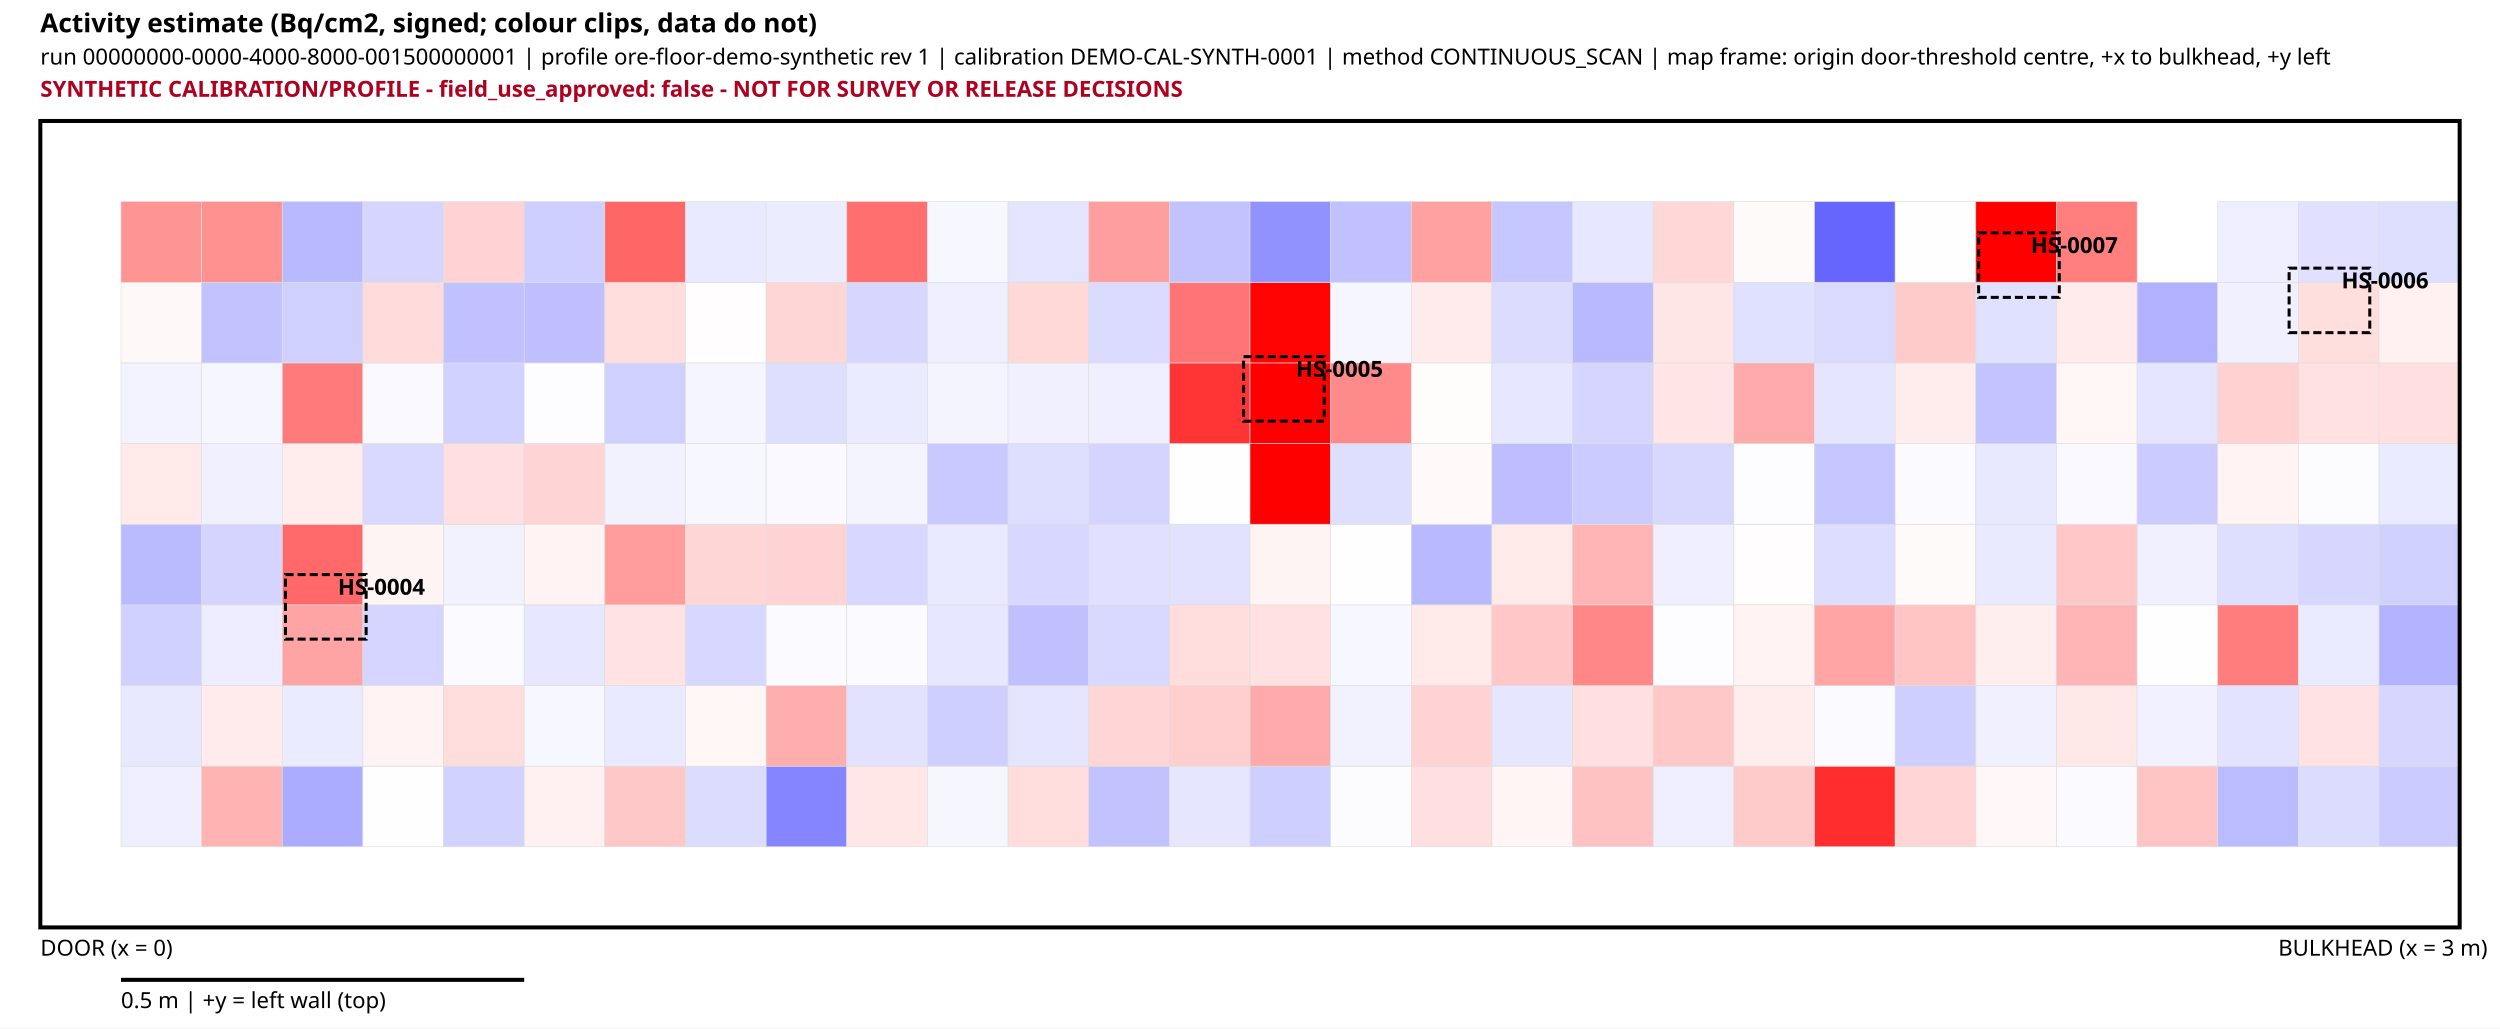
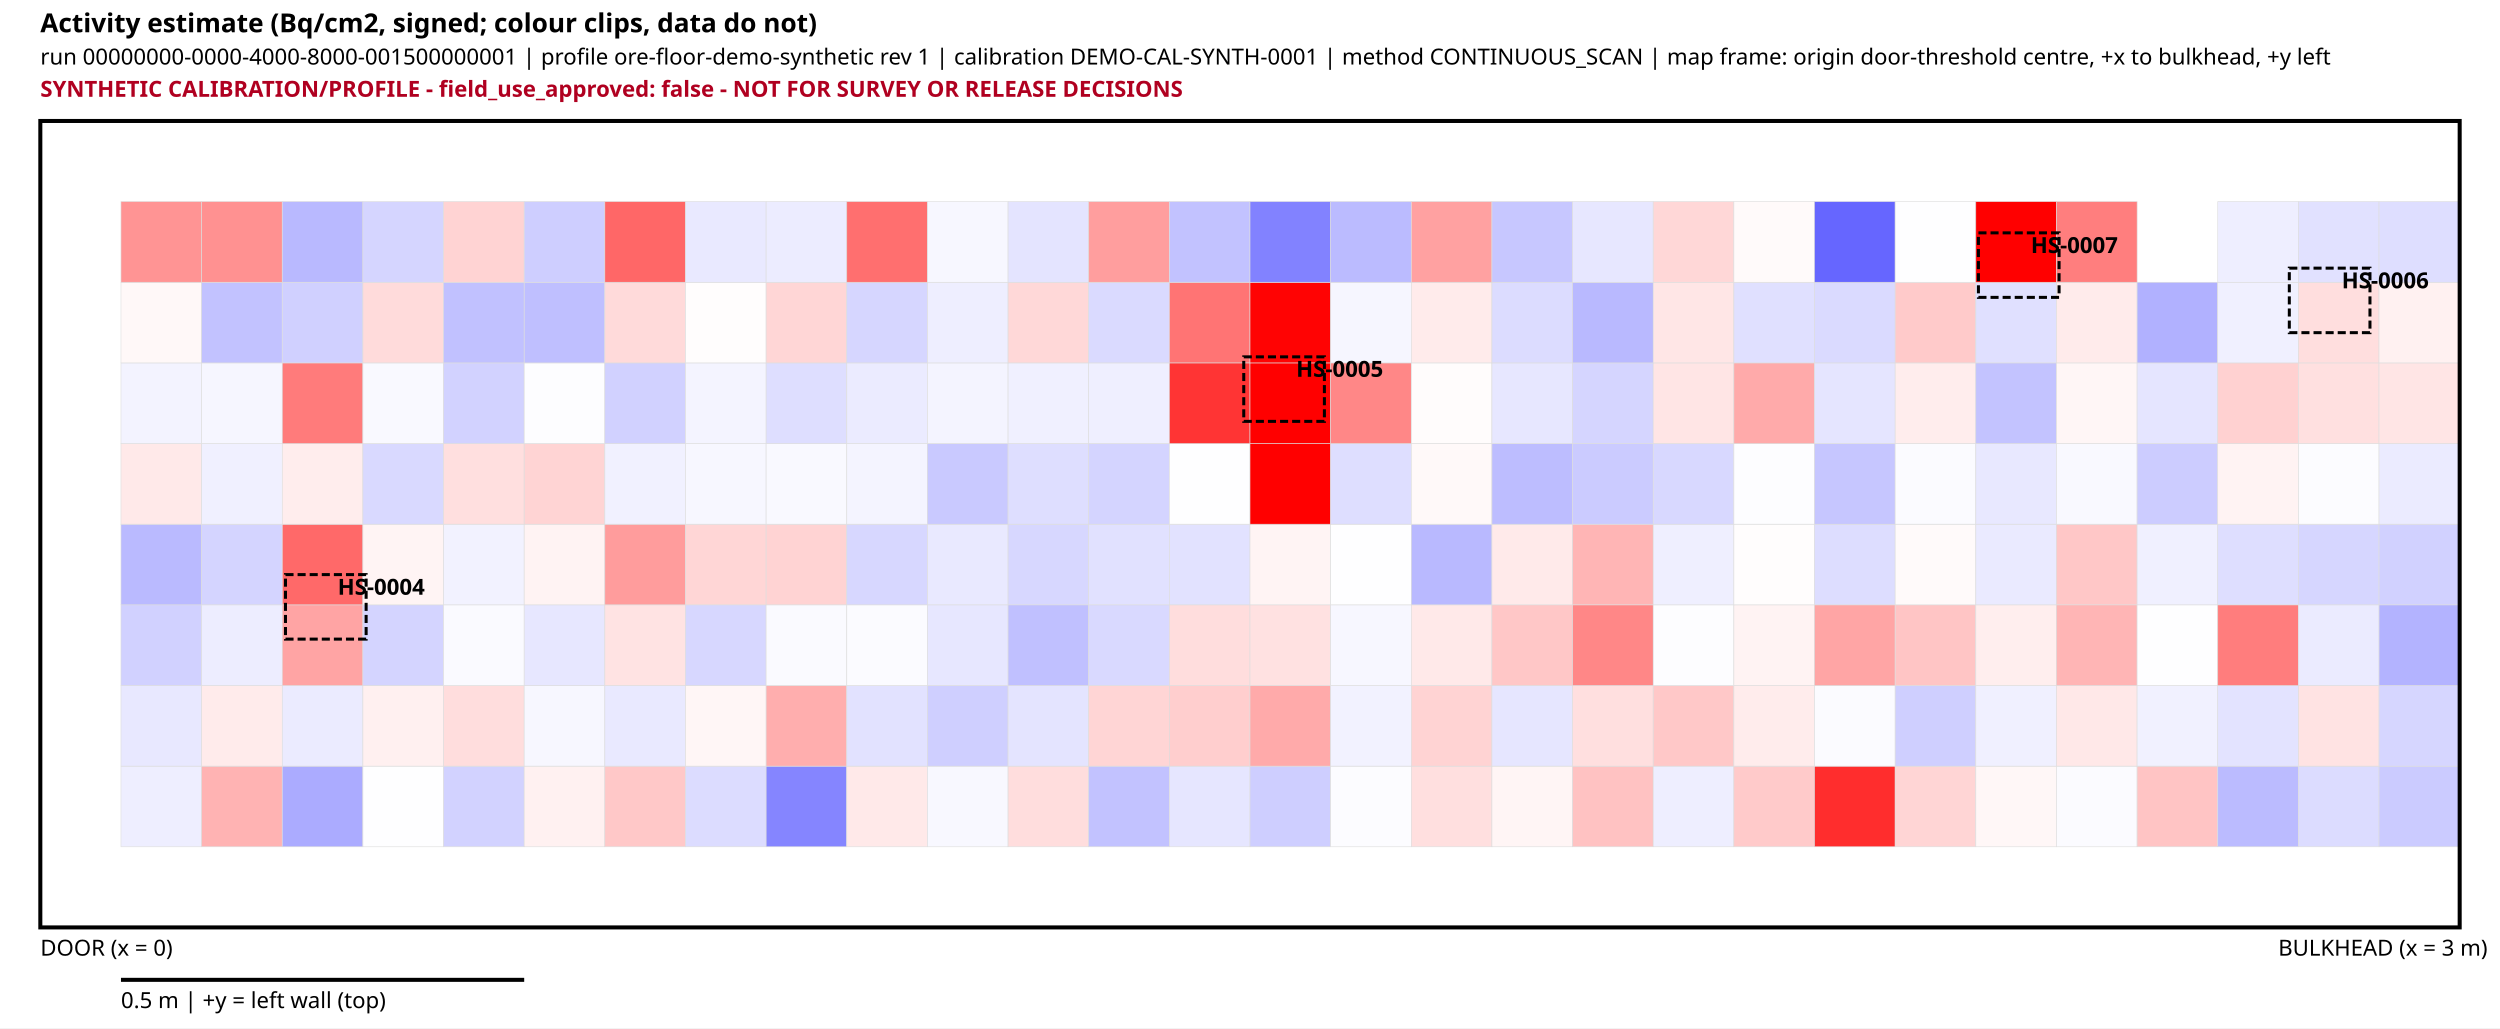
<svg xmlns="http://www.w3.org/2000/svg" width="1240" height="510" viewBox="0 0 1240 510" font-family="sans-serif" font-size="11">
  <defs>
    <pattern id="p-UNVISITED" width="8" height="8" patternUnits="userSpaceOnUse">
      <rect width="8" height="8" fill="#fff" />
      <path d="M0 8L8 0" stroke="#888" stroke-width="1" />
    </pattern>
    <pattern id="p-INVALID_DATA" width="8" height="8" patternUnits="userSpaceOnUse">
      <rect width="8" height="8" fill="#f6d5d5" />
      <path d="M0 0L8 8M0 8L8 0" stroke="#c83c3c" stroke-width="1" />
    </pattern>
    <pattern id="p-INSUFFICIENT_SENSITIVITY" width="6" height="6" patternUnits="userSpaceOnUse">
      <rect width="6" height="6" fill="#fdebc8" />
      <circle cx="3" cy="3" r="1.2" fill="#b9770e" />
    </pattern>
    <pattern id="p-BLOCKED" width="8" height="8" patternUnits="userSpaceOnUse">
      <rect width="8" height="8" fill="#e4dcf0" />
      <path d="M0 4H8" stroke="#785aa0" stroke-width="2" />
    </pattern>
    <pattern id="p-EXCLUDED" width="8" height="8" patternUnits="userSpaceOnUse">
      <rect width="8" height="8" fill="#5a5a5a" />
    </pattern>
    <pattern id="p-ACCEPTABLE" width="8" height="8" patternUnits="userSpaceOnUse">
      <rect width="8" height="8" fill="#2e8b57" />
    </pattern>
  </defs>
  <rect width="1240" height="510" fill="#fff" />
  <text x="20" y="16" font-size="13" font-weight="bold">Activity estimate (Bq/cm2, signed; colour clips, data do not)</text>
  <text x="20" y="32">run 00000000-0000-4000-8000-001500000001 | profile ore-floor-demo-synthetic rev 1 | calibration DEMO-CAL-SYNTH-0001 | method CONTINUOUS_SCAN | map frame: origin door-threshold centre, +x to bulkhead, +y left</text>
  <text x="20" y="48" fill="#b00020" font-weight="bold">SYNTHETIC CALIBRATION/PROFILE - field_use_approved: false - NOT FOR SURVEY OR RELEASE DECISIONS</text>
  <rect x="60.0" y="380.0" width="40.0" height="40.0" fill="rgb(238, 238, 255)" stroke="#ddd" stroke-width="0.3" />
  <rect x="100.0" y="380.0" width="40.0" height="40.0" fill="rgb(255, 179, 179)" stroke="#ddd" stroke-width="0.3" />
  <rect x="140.0" y="380.0" width="40.0" height="40.0" fill="rgb(171, 171, 255)" stroke="#ddd" stroke-width="0.3" />
  <rect x="180.0" y="380.0" width="40.0" height="40.0" fill="rgb(254, 254, 255)" stroke="#ddd" stroke-width="0.3" />
  <rect x="220.0" y="380.0" width="40.0" height="40.0" fill="rgb(210, 210, 255)" stroke="#ddd" stroke-width="0.3" />
  <rect x="260.0" y="380.0" width="40.0" height="40.0" fill="rgb(255, 241, 241)" stroke="#ddd" stroke-width="0.3" />
  <rect x="300.0" y="380.0" width="40.0" height="40.0" fill="rgb(255, 200, 200)" stroke="#ddd" stroke-width="0.3" />
  <rect x="340.0" y="380.0" width="40.0" height="40.0" fill="rgb(220, 220, 255)" stroke="#ddd" stroke-width="0.3" />
  <rect x="380.0" y="380.0" width="40.0" height="40.0" fill="rgb(133, 133, 255)" stroke="#ddd" stroke-width="0.3" />
-   <rect x="420.0" y="380.0" width="40.0" height="40.0" fill="rgb(255, 231, 231)" stroke="#ddd" stroke-width="0.3" />
-   <rect x="460.0" y="380.0" width="40.0" height="40.0" fill="rgb(246, 246, 255)" stroke="#ddd" stroke-width="0.3" />
+   <rect x="420.0" y="380.0" width="40.0" height="40.0" fill="rgb(255, 233, 233)" stroke="#ddd" stroke-width="0.3" />
+   <rect x="460.0" y="380.0" width="40.0" height="40.0" fill="rgb(248, 248, 255)" stroke="#ddd" stroke-width="0.3" />
  <rect x="500.0" y="380.0" width="40.0" height="40.0" fill="rgb(255, 221, 221)" stroke="#ddd" stroke-width="0.3" />
  <rect x="540.0" y="380.0" width="40.0" height="40.0" fill="rgb(194, 194, 255)" stroke="#ddd" stroke-width="0.3" />
  <rect x="580.0" y="380.0" width="40.0" height="40.0" fill="rgb(230, 230, 255)" stroke="#ddd" stroke-width="0.3" />
  <rect x="620.0" y="380.0" width="40.0" height="40.0" fill="rgb(206, 206, 255)" stroke="#ddd" stroke-width="0.3" />
  <rect x="660.0" y="380.0" width="40.0" height="40.0" fill="rgb(252, 252, 255)" stroke="#ddd" stroke-width="0.3" />
  <rect x="700.0" y="380.0" width="40.0" height="40.0" fill="rgb(255, 223, 223)" stroke="#ddd" stroke-width="0.3" />
  <rect x="740.0" y="380.0" width="40.0" height="40.0" fill="rgb(255, 245, 245)" stroke="#ddd" stroke-width="0.3" />
  <rect x="780.0" y="380.0" width="40.0" height="40.0" fill="rgb(255, 194, 194)" stroke="#ddd" stroke-width="0.3" />
  <rect x="820.0" y="380.0" width="40.0" height="40.0" fill="rgb(238, 238, 255)" stroke="#ddd" stroke-width="0.3" />
  <rect x="860.0" y="380.0" width="40.0" height="40.0" fill="rgb(255, 202, 202)" stroke="#ddd" stroke-width="0.3" />
  <rect x="900.0" y="380.0" width="40.0" height="40.0" fill="rgb(255, 45, 45)" stroke="#ddd" stroke-width="0.3" />
  <rect x="940.0" y="380.0" width="40.0" height="40.0" fill="rgb(255, 213, 213)" stroke="#ddd" stroke-width="0.3" />
  <rect x="980.0" y="380.0" width="40.0" height="40.0" fill="rgb(255, 247, 247)" stroke="#ddd" stroke-width="0.3" />
  <rect x="1020.0" y="380.0" width="40.0" height="40.0" fill="rgb(251, 251, 255)" stroke="#ddd" stroke-width="0.3" />
  <rect x="1060.0" y="380.0" width="40.0" height="40.0" fill="rgb(255, 196, 196)" stroke="#ddd" stroke-width="0.3" />
  <rect x="1100.0" y="380.0" width="40.0" height="40.0" fill="rgb(187, 187, 255)" stroke="#ddd" stroke-width="0.3" />
  <rect x="1140.0" y="380.0" width="40.0" height="40.0" fill="rgb(220, 220, 255)" stroke="#ddd" stroke-width="0.3" />
  <rect x="1180.0" y="380.0" width="40.0" height="40.0" fill="rgb(203, 203, 255)" stroke="#ddd" stroke-width="0.3" />
  <rect x="60.0" y="340.0" width="40.0" height="40.0" fill="rgb(232, 232, 255)" stroke="#ddd" stroke-width="0.3" />
  <rect x="100.0" y="340.0" width="40.0" height="40.0" fill="rgb(255, 235, 235)" stroke="#ddd" stroke-width="0.3" />
  <rect x="140.0" y="340.0" width="40.0" height="40.0" fill="rgb(235, 235, 255)" stroke="#ddd" stroke-width="0.3" />
-   <rect x="180.0" y="340.0" width="40.0" height="40.0" fill="rgb(255, 243, 243)" stroke="#ddd" stroke-width="0.3" />
+   <rect x="180.0" y="340.0" width="40.0" height="40.0" fill="rgb(255, 240, 240)" stroke="#ddd" stroke-width="0.3" />
  <rect x="220.0" y="340.0" width="40.0" height="40.0" fill="rgb(255, 221, 221)" stroke="#ddd" stroke-width="0.3" />
  <rect x="260.0" y="340.0" width="40.0" height="40.0" fill="rgb(247, 247, 255)" stroke="#ddd" stroke-width="0.3" />
  <rect x="300.0" y="340.0" width="40.0" height="40.0" fill="rgb(233, 233, 255)" stroke="#ddd" stroke-width="0.3" />
  <rect x="340.0" y="340.0" width="40.0" height="40.0" fill="rgb(255, 246, 246)" stroke="#ddd" stroke-width="0.3" />
  <rect x="380.0" y="340.0" width="40.0" height="40.0" fill="rgb(255, 174, 174)" stroke="#ddd" stroke-width="0.3" />
  <rect x="420.0" y="340.0" width="40.0" height="40.0" fill="rgb(226, 226, 255)" stroke="#ddd" stroke-width="0.3" />
  <rect x="460.0" y="340.0" width="40.0" height="40.0" fill="rgb(207, 207, 255)" stroke="#ddd" stroke-width="0.3" />
  <rect x="500.0" y="340.0" width="40.0" height="40.0" fill="rgb(228, 228, 255)" stroke="#ddd" stroke-width="0.3" />
  <rect x="540.0" y="340.0" width="40.0" height="40.0" fill="rgb(255, 213, 213)" stroke="#ddd" stroke-width="0.3" />
  <rect x="580.0" y="340.0" width="40.0" height="40.0" fill="rgb(255, 206, 206)" stroke="#ddd" stroke-width="0.3" />
  <rect x="620.0" y="340.0" width="40.0" height="40.0" fill="rgb(255, 170, 170)" stroke="#ddd" stroke-width="0.3" />
  <rect x="660.0" y="340.0" width="40.0" height="40.0" fill="rgb(242, 242, 255)" stroke="#ddd" stroke-width="0.3" />
  <rect x="700.0" y="340.0" width="40.0" height="40.0" fill="rgb(255, 211, 211)" stroke="#ddd" stroke-width="0.3" />
  <rect x="740.0" y="340.0" width="40.0" height="40.0" fill="rgb(230, 230, 255)" stroke="#ddd" stroke-width="0.3" />
  <rect x="780.0" y="340.0" width="40.0" height="40.0" fill="rgb(255, 223, 223)" stroke="#ddd" stroke-width="0.3" />
  <rect x="820.0" y="340.0" width="40.0" height="40.0" fill="rgb(255, 200, 200)" stroke="#ddd" stroke-width="0.3" />
  <rect x="860.0" y="340.0" width="40.0" height="40.0" fill="rgb(255, 236, 236)" stroke="#ddd" stroke-width="0.3" />
  <rect x="900.0" y="340.0" width="40.0" height="40.0" fill="rgb(251, 251, 255)" stroke="#ddd" stroke-width="0.3" />
  <rect x="940.0" y="340.0" width="40.0" height="40.0" fill="rgb(207, 207, 255)" stroke="#ddd" stroke-width="0.3" />
  <rect x="980.0" y="340.0" width="40.0" height="40.0" fill="rgb(240, 240, 255)" stroke="#ddd" stroke-width="0.3" />
  <rect x="1020.0" y="340.0" width="40.0" height="40.0" fill="rgb(255, 232, 232)" stroke="#ddd" stroke-width="0.3" />
  <rect x="1060.0" y="340.0" width="40.0" height="40.0" fill="rgb(241, 241, 255)" stroke="#ddd" stroke-width="0.3" />
  <rect x="1100.0" y="340.0" width="40.0" height="40.0" fill="rgb(227, 227, 255)" stroke="#ddd" stroke-width="0.3" />
  <rect x="1140.0" y="340.0" width="40.0" height="40.0" fill="rgb(255, 227, 227)" stroke="#ddd" stroke-width="0.3" />
  <rect x="1180.0" y="340.0" width="40.0" height="40.0" fill="rgb(214, 214, 255)" stroke="#ddd" stroke-width="0.3" />
  <rect x="60.0" y="300.0" width="40.0" height="40.0" fill="rgb(209, 209, 255)" stroke="#ddd" stroke-width="0.3" />
  <rect x="100.0" y="300.0" width="40.0" height="40.0" fill="rgb(237, 237, 255)" stroke="#ddd" stroke-width="0.3" />
  <rect x="140.0" y="300.0" width="40.0" height="40.0" fill="rgb(255, 164, 164)" stroke="#ddd" stroke-width="0.3" />
-   <rect x="180.0" y="300.0" width="40.0" height="40.0" fill="rgb(213, 213, 255)" stroke="#ddd" stroke-width="0.3" />
+   <rect x="180.0" y="300.0" width="40.0" height="40.0" fill="rgb(212, 212, 255)" stroke="#ddd" stroke-width="0.3" />
  <rect x="220.0" y="300.0" width="40.0" height="40.0" fill="rgb(250, 250, 255)" stroke="#ddd" stroke-width="0.3" />
  <rect x="260.0" y="300.0" width="40.0" height="40.0" fill="rgb(231, 231, 255)" stroke="#ddd" stroke-width="0.3" />
  <rect x="300.0" y="300.0" width="40.0" height="40.0" fill="rgb(255, 227, 227)" stroke="#ddd" stroke-width="0.3" />
  <rect x="340.0" y="300.0" width="40.0" height="40.0" fill="rgb(215, 215, 255)" stroke="#ddd" stroke-width="0.3" />
  <rect x="380.0" y="300.0" width="40.0" height="40.0" fill="rgb(250, 250, 255)" stroke="#ddd" stroke-width="0.3" />
  <rect x="420.0" y="300.0" width="40.0" height="40.0" fill="rgb(251, 251, 255)" stroke="#ddd" stroke-width="0.3" />
  <rect x="460.0" y="300.0" width="40.0" height="40.0" fill="rgb(231, 231, 255)" stroke="#ddd" stroke-width="0.3" />
  <rect x="500.0" y="300.0" width="40.0" height="40.0" fill="rgb(192, 192, 255)" stroke="#ddd" stroke-width="0.3" />
  <rect x="540.0" y="300.0" width="40.0" height="40.0" fill="rgb(217, 217, 255)" stroke="#ddd" stroke-width="0.3" />
  <rect x="580.0" y="300.0" width="40.0" height="40.0" fill="rgb(255, 221, 221)" stroke="#ddd" stroke-width="0.3" />
  <rect x="620.0" y="300.0" width="40.0" height="40.0" fill="rgb(255, 225, 225)" stroke="#ddd" stroke-width="0.3" />
  <rect x="660.0" y="300.0" width="40.0" height="40.0" fill="rgb(247, 247, 255)" stroke="#ddd" stroke-width="0.3" />
  <rect x="700.0" y="300.0" width="40.0" height="40.0" fill="rgb(255, 233, 233)" stroke="#ddd" stroke-width="0.3" />
  <rect x="740.0" y="300.0" width="40.0" height="40.0" fill="rgb(255, 199, 199)" stroke="#ddd" stroke-width="0.3" />
  <rect x="780.0" y="300.0" width="40.0" height="40.0" fill="rgb(255, 135, 135)" stroke="#ddd" stroke-width="0.3" />
  <rect x="820.0" y="300.0" width="40.0" height="40.0" fill="rgb(253, 253, 255)" stroke="#ddd" stroke-width="0.3" />
  <rect x="860.0" y="300.0" width="40.0" height="40.0" fill="rgb(255, 243, 243)" stroke="#ddd" stroke-width="0.3" />
  <rect x="900.0" y="300.0" width="40.0" height="40.0" fill="rgb(255, 165, 165)" stroke="#ddd" stroke-width="0.3" />
  <rect x="940.0" y="300.0" width="40.0" height="40.0" fill="rgb(255, 197, 197)" stroke="#ddd" stroke-width="0.3" />
  <rect x="980.0" y="300.0" width="40.0" height="40.0" fill="rgb(255, 238, 238)" stroke="#ddd" stroke-width="0.3" />
  <rect x="1020.0" y="300.0" width="40.0" height="40.0" fill="rgb(255, 181, 181)" stroke="#ddd" stroke-width="0.3" />
  <rect x="1060.0" y="300.0" width="40.0" height="40.0" fill="rgb(254, 254, 255)" stroke="#ddd" stroke-width="0.3" />
  <rect x="1100.0" y="300.0" width="40.0" height="40.0" fill="rgb(255, 125, 125)" stroke="#ddd" stroke-width="0.3" />
  <rect x="1140.0" y="300.0" width="40.0" height="40.0" fill="rgb(235, 235, 255)" stroke="#ddd" stroke-width="0.3" />
  <rect x="1180.0" y="300.0" width="40.0" height="40.0" fill="rgb(179, 179, 255)" stroke="#ddd" stroke-width="0.3" />
  <rect x="60.0" y="260.0" width="40.0" height="40.0" fill="rgb(186, 186, 255)" stroke="#ddd" stroke-width="0.3" />
  <rect x="100.0" y="260.0" width="40.0" height="40.0" fill="rgb(212, 212, 255)" stroke="#ddd" stroke-width="0.3" />
  <rect x="140.0" y="260.0" width="40.0" height="40.0" fill="rgb(255, 105, 105)" stroke="#ddd" stroke-width="0.3" />
  <rect x="180.0" y="260.0" width="40.0" height="40.0" fill="rgb(255, 244, 244)" stroke="#ddd" stroke-width="0.3" />
  <rect x="220.0" y="260.0" width="40.0" height="40.0" fill="rgb(242, 242, 255)" stroke="#ddd" stroke-width="0.3" />
  <rect x="260.0" y="260.0" width="40.0" height="40.0" fill="rgb(255, 243, 243)" stroke="#ddd" stroke-width="0.3" />
  <rect x="300.0" y="260.0" width="40.0" height="40.0" fill="rgb(255, 156, 156)" stroke="#ddd" stroke-width="0.3" />
  <rect x="340.0" y="260.0" width="40.0" height="40.0" fill="rgb(255, 214, 214)" stroke="#ddd" stroke-width="0.3" />
  <rect x="380.0" y="260.0" width="40.0" height="40.0" fill="rgb(255, 211, 211)" stroke="#ddd" stroke-width="0.3" />
  <rect x="420.0" y="260.0" width="40.0" height="40.0" fill="rgb(215, 215, 255)" stroke="#ddd" stroke-width="0.3" />
  <rect x="460.0" y="260.0" width="40.0" height="40.0" fill="rgb(233, 233, 255)" stroke="#ddd" stroke-width="0.3" />
  <rect x="500.0" y="260.0" width="40.0" height="40.0" fill="rgb(215, 215, 255)" stroke="#ddd" stroke-width="0.3" />
  <rect x="540.0" y="260.0" width="40.0" height="40.0" fill="rgb(225, 225, 255)" stroke="#ddd" stroke-width="0.3" />
  <rect x="580.0" y="260.0" width="40.0" height="40.0" fill="rgb(226, 226, 255)" stroke="#ddd" stroke-width="0.3" />
  <rect x="620.0" y="260.0" width="40.0" height="40.0" fill="rgb(255, 244, 244)" stroke="#ddd" stroke-width="0.3" />
  <rect x="660.0" y="260.0" width="40.0" height="40.0" fill="rgb(254, 254, 255)" stroke="#ddd" stroke-width="0.3" />
  <rect x="700.0" y="260.0" width="40.0" height="40.0" fill="rgb(185, 185, 255)" stroke="#ddd" stroke-width="0.3" />
  <rect x="740.0" y="260.0" width="40.0" height="40.0" fill="rgb(255, 234, 234)" stroke="#ddd" stroke-width="0.3" />
  <rect x="780.0" y="260.0" width="40.0" height="40.0" fill="rgb(255, 181, 181)" stroke="#ddd" stroke-width="0.3" />
  <rect x="820.0" y="260.0" width="40.0" height="40.0" fill="rgb(239, 239, 255)" stroke="#ddd" stroke-width="0.3" />
  <rect x="860.0" y="260.0" width="40.0" height="40.0" fill="rgb(255, 253, 253)" stroke="#ddd" stroke-width="0.3" />
  <rect x="900.0" y="260.0" width="40.0" height="40.0" fill="rgb(221, 221, 255)" stroke="#ddd" stroke-width="0.3" />
  <rect x="940.0" y="260.0" width="40.0" height="40.0" fill="rgb(255, 250, 250)" stroke="#ddd" stroke-width="0.3" />
  <rect x="980.0" y="260.0" width="40.0" height="40.0" fill="rgb(234, 234, 255)" stroke="#ddd" stroke-width="0.3" />
  <rect x="1020.0" y="260.0" width="40.0" height="40.0" fill="rgb(255, 199, 199)" stroke="#ddd" stroke-width="0.3" />
  <rect x="1060.0" y="260.0" width="40.0" height="40.0" fill="rgb(240, 240, 255)" stroke="#ddd" stroke-width="0.3" />
  <rect x="1100.0" y="260.0" width="40.0" height="40.0" fill="rgb(222, 222, 255)" stroke="#ddd" stroke-width="0.3" />
  <rect x="1140.0" y="260.0" width="40.0" height="40.0" fill="rgb(214, 214, 255)" stroke="#ddd" stroke-width="0.3" />
  <rect x="1180.0" y="260.0" width="40.0" height="40.0" fill="rgb(209, 209, 255)" stroke="#ddd" stroke-width="0.3" />
  <rect x="60.0" y="220.0" width="40.0" height="40.0" fill="rgb(255, 233, 233)" stroke="#ddd" stroke-width="0.3" />
  <rect x="100.0" y="220.0" width="40.0" height="40.0" fill="rgb(240, 240, 255)" stroke="#ddd" stroke-width="0.3" />
  <rect x="140.0" y="220.0" width="40.0" height="40.0" fill="rgb(255, 237, 237)" stroke="#ddd" stroke-width="0.3" />
  <rect x="180.0" y="220.0" width="40.0" height="40.0" fill="rgb(217, 217, 255)" stroke="#ddd" stroke-width="0.3" />
  <rect x="220.0" y="220.0" width="40.0" height="40.0" fill="rgb(255, 223, 223)" stroke="#ddd" stroke-width="0.3" />
  <rect x="260.0" y="220.0" width="40.0" height="40.0" fill="rgb(255, 212, 212)" stroke="#ddd" stroke-width="0.3" />
-   <rect x="300.0" y="220.0" width="40.0" height="40.0" fill="rgb(242, 242, 255)" stroke="#ddd" stroke-width="0.3" />
+   <rect x="300.0" y="220.0" width="40.0" height="40.0" fill="rgb(241, 241, 255)" stroke="#ddd" stroke-width="0.3" />
  <rect x="340.0" y="220.0" width="40.0" height="40.0" fill="rgb(247, 247, 255)" stroke="#ddd" stroke-width="0.3" />
  <rect x="380.0" y="220.0" width="40.0" height="40.0" fill="rgb(249, 249, 255)" stroke="#ddd" stroke-width="0.3" />
  <rect x="420.0" y="220.0" width="40.0" height="40.0" fill="rgb(244, 244, 255)" stroke="#ddd" stroke-width="0.3" />
  <rect x="460.0" y="220.0" width="40.0" height="40.0" fill="rgb(201, 201, 255)" stroke="#ddd" stroke-width="0.3" />
  <rect x="500.0" y="220.0" width="40.0" height="40.0" fill="rgb(222, 222, 255)" stroke="#ddd" stroke-width="0.3" />
  <rect x="540.0" y="220.0" width="40.0" height="40.0" fill="rgb(212, 212, 255)" stroke="#ddd" stroke-width="0.3" />
  <rect x="580.0" y="220.0" width="40.0" height="40.0" fill="rgb(254, 254, 255)" stroke="#ddd" stroke-width="0.3" />
  <rect x="620.0" y="220.0" width="40.0" height="40.0" fill="rgb(255, 0, 0)" stroke="#ddd" stroke-width="0.3" />
  <rect x="660.0" y="220.0" width="40.0" height="40.0" fill="rgb(222, 222, 255)" stroke="#ddd" stroke-width="0.3" />
  <rect x="700.0" y="220.0" width="40.0" height="40.0" fill="rgb(255, 249, 249)" stroke="#ddd" stroke-width="0.3" />
  <rect x="740.0" y="220.0" width="40.0" height="40.0" fill="rgb(189, 189, 255)" stroke="#ddd" stroke-width="0.3" />
  <rect x="780.0" y="220.0" width="40.0" height="40.0" fill="rgb(203, 203, 255)" stroke="#ddd" stroke-width="0.3" />
  <rect x="820.0" y="220.0" width="40.0" height="40.0" fill="rgb(216, 216, 255)" stroke="#ddd" stroke-width="0.3" />
  <rect x="860.0" y="220.0" width="40.0" height="40.0" fill="rgb(253, 253, 255)" stroke="#ddd" stroke-width="0.3" />
  <rect x="900.0" y="220.0" width="40.0" height="40.0" fill="rgb(198, 198, 255)" stroke="#ddd" stroke-width="0.3" />
  <rect x="940.0" y="220.0" width="40.0" height="40.0" fill="rgb(251, 251, 255)" stroke="#ddd" stroke-width="0.3" />
  <rect x="980.0" y="220.0" width="40.0" height="40.0" fill="rgb(232, 232, 255)" stroke="#ddd" stroke-width="0.3" />
  <rect x="1020.0" y="220.0" width="40.0" height="40.0" fill="rgb(249, 249, 255)" stroke="#ddd" stroke-width="0.3" />
-   <rect x="1060.0" y="220.0" width="40.0" height="40.0" fill="rgb(203, 203, 255)" stroke="#ddd" stroke-width="0.3" />
+   <rect x="1060.0" y="220.0" width="40.0" height="40.0" fill="rgb(204, 204, 255)" stroke="#ddd" stroke-width="0.3" />
  <rect x="1100.0" y="220.0" width="40.0" height="40.0" fill="rgb(255, 243, 243)" stroke="#ddd" stroke-width="0.3" />
  <rect x="1140.0" y="220.0" width="40.0" height="40.0" fill="rgb(252, 252, 255)" stroke="#ddd" stroke-width="0.3" />
  <rect x="1180.0" y="220.0" width="40.0" height="40.0" fill="rgb(235, 235, 255)" stroke="#ddd" stroke-width="0.3" />
  <rect x="60.0" y="180.0" width="40.0" height="40.0" fill="rgb(243, 243, 255)" stroke="#ddd" stroke-width="0.3" />
  <rect x="100.0" y="180.0" width="40.0" height="40.0" fill="rgb(246, 246, 255)" stroke="#ddd" stroke-width="0.3" />
  <rect x="140.0" y="180.0" width="40.0" height="40.0" fill="rgb(255, 123, 123)" stroke="#ddd" stroke-width="0.3" />
  <rect x="180.0" y="180.0" width="40.0" height="40.0" fill="rgb(249, 249, 255)" stroke="#ddd" stroke-width="0.3" />
  <rect x="220.0" y="180.0" width="40.0" height="40.0" fill="rgb(210, 210, 255)" stroke="#ddd" stroke-width="0.3" />
  <rect x="260.0" y="180.0" width="40.0" height="40.0" fill="rgb(253, 253, 255)" stroke="#ddd" stroke-width="0.3" />
-   <rect x="300.0" y="180.0" width="40.0" height="40.0" fill="rgb(208, 208, 255)" stroke="#ddd" stroke-width="0.3" />
-   <rect x="340.0" y="180.0" width="40.0" height="40.0" fill="rgb(245, 245, 255)" stroke="#ddd" stroke-width="0.3" />
+   <rect x="300.0" y="180.0" width="40.0" height="40.0" fill="rgb(209, 209, 255)" stroke="#ddd" stroke-width="0.3" />
+   <rect x="340.0" y="180.0" width="40.0" height="40.0" fill="rgb(244, 244, 255)" stroke="#ddd" stroke-width="0.3" />
  <rect x="380.0" y="180.0" width="40.0" height="40.0" fill="rgb(222, 222, 255)" stroke="#ddd" stroke-width="0.3" />
  <rect x="420.0" y="180.0" width="40.0" height="40.0" fill="rgb(235, 235, 255)" stroke="#ddd" stroke-width="0.3" />
  <rect x="460.0" y="180.0" width="40.0" height="40.0" fill="rgb(244, 244, 255)" stroke="#ddd" stroke-width="0.3" />
  <rect x="500.0" y="180.0" width="40.0" height="40.0" fill="rgb(240, 240, 255)" stroke="#ddd" stroke-width="0.3" />
  <rect x="540.0" y="180.0" width="40.0" height="40.0" fill="rgb(239, 239, 255)" stroke="#ddd" stroke-width="0.3" />
  <rect x="580.0" y="180.0" width="40.0" height="40.0" fill="rgb(255, 52, 52)" stroke="#ddd" stroke-width="0.3" />
  <rect x="620.0" y="180.0" width="40.0" height="40.0" fill="rgb(255, 0, 0)" stroke="#ddd" stroke-width="0.3" />
-   <rect x="660.0" y="180.0" width="40.0" height="40.0" fill="rgb(255, 138, 138)" stroke="#ddd" stroke-width="0.3" />
+   <rect x="660.0" y="180.0" width="40.0" height="40.0" fill="rgb(255, 135, 135)" stroke="#ddd" stroke-width="0.3" />
  <rect x="700.0" y="180.0" width="40.0" height="40.0" fill="rgb(255, 252, 252)" stroke="#ddd" stroke-width="0.3" />
  <rect x="740.0" y="180.0" width="40.0" height="40.0" fill="rgb(231, 231, 255)" stroke="#ddd" stroke-width="0.3" />
  <rect x="780.0" y="180.0" width="40.0" height="40.0" fill="rgb(213, 213, 255)" stroke="#ddd" stroke-width="0.3" />
  <rect x="820.0" y="180.0" width="40.0" height="40.0" fill="rgb(255, 229, 229)" stroke="#ddd" stroke-width="0.3" />
  <rect x="860.0" y="180.0" width="40.0" height="40.0" fill="rgb(255, 170, 170)" stroke="#ddd" stroke-width="0.3" />
  <rect x="900.0" y="180.0" width="40.0" height="40.0" fill="rgb(229, 229, 255)" stroke="#ddd" stroke-width="0.3" />
  <rect x="940.0" y="180.0" width="40.0" height="40.0" fill="rgb(255, 237, 237)" stroke="#ddd" stroke-width="0.3" />
  <rect x="980.0" y="180.0" width="40.0" height="40.0" fill="rgb(195, 195, 255)" stroke="#ddd" stroke-width="0.3" />
  <rect x="1020.0" y="180.0" width="40.0" height="40.0" fill="rgb(255, 246, 246)" stroke="#ddd" stroke-width="0.3" />
  <rect x="1060.0" y="180.0" width="40.0" height="40.0" fill="rgb(229, 229, 255)" stroke="#ddd" stroke-width="0.3" />
  <rect x="1100.0" y="180.0" width="40.0" height="40.0" fill="rgb(255, 209, 209)" stroke="#ddd" stroke-width="0.3" />
-   <rect x="1140.0" y="180.0" width="40.0" height="40.0" fill="rgb(255, 225, 225)" stroke="#ddd" stroke-width="0.3" />
-   <rect x="1180.0" y="180.0" width="40.0" height="40.0" fill="rgb(255, 223, 223)" stroke="#ddd" stroke-width="0.3" />
+   <rect x="1140.0" y="180.0" width="40.0" height="40.0" fill="rgb(255, 224, 224)" stroke="#ddd" stroke-width="0.3" />
+   <rect x="1180.0" y="180.0" width="40.0" height="40.0" fill="rgb(255, 229, 229)" stroke="#ddd" stroke-width="0.3" />
  <rect x="60.0" y="140.0" width="40.0" height="40.0" fill="rgb(255, 248, 248)" stroke="#ddd" stroke-width="0.3" />
  <rect x="100.0" y="140.0" width="40.0" height="40.0" fill="rgb(194, 194, 255)" stroke="#ddd" stroke-width="0.3" />
  <rect x="140.0" y="140.0" width="40.0" height="40.0" fill="rgb(208, 208, 255)" stroke="#ddd" stroke-width="0.3" />
  <rect x="180.0" y="140.0" width="40.0" height="40.0" fill="rgb(255, 219, 219)" stroke="#ddd" stroke-width="0.3" />
  <rect x="220.0" y="140.0" width="40.0" height="40.0" fill="rgb(193, 193, 255)" stroke="#ddd" stroke-width="0.3" />
  <rect x="260.0" y="140.0" width="40.0" height="40.0" fill="rgb(191, 191, 255)" stroke="#ddd" stroke-width="0.3" />
-   <rect x="300.0" y="140.0" width="40.0" height="40.0" fill="rgb(255, 221, 221)" stroke="#ddd" stroke-width="0.3" />
+   <rect x="300.0" y="140.0" width="40.0" height="40.0" fill="rgb(255, 218, 218)" stroke="#ddd" stroke-width="0.3" />
  <rect x="340.0" y="140.0" width="40.0" height="40.0" fill="rgb(255, 253, 253)" stroke="#ddd" stroke-width="0.3" />
  <rect x="380.0" y="140.0" width="40.0" height="40.0" fill="rgb(255, 214, 214)" stroke="#ddd" stroke-width="0.3" />
  <rect x="420.0" y="140.0" width="40.0" height="40.0" fill="rgb(214, 214, 255)" stroke="#ddd" stroke-width="0.3" />
  <rect x="460.0" y="140.0" width="40.0" height="40.0" fill="rgb(238, 238, 255)" stroke="#ddd" stroke-width="0.3" />
  <rect x="500.0" y="140.0" width="40.0" height="40.0" fill="rgb(255, 216, 216)" stroke="#ddd" stroke-width="0.3" />
  <rect x="540.0" y="140.0" width="40.0" height="40.0" fill="rgb(218, 218, 255)" stroke="#ddd" stroke-width="0.3" />
  <rect x="580.0" y="140.0" width="40.0" height="40.0" fill="rgb(255, 116, 116)" stroke="#ddd" stroke-width="0.3" />
  <rect x="620.0" y="140.0" width="40.0" height="40.0" fill="rgb(255, 3, 3)" stroke="#ddd" stroke-width="0.3" />
  <rect x="660.0" y="140.0" width="40.0" height="40.0" fill="rgb(246, 246, 255)" stroke="#ddd" stroke-width="0.3" />
  <rect x="700.0" y="140.0" width="40.0" height="40.0" fill="rgb(255, 235, 235)" stroke="#ddd" stroke-width="0.3" />
  <rect x="740.0" y="140.0" width="40.0" height="40.0" fill="rgb(220, 220, 255)" stroke="#ddd" stroke-width="0.3" />
  <rect x="780.0" y="140.0" width="40.0" height="40.0" fill="rgb(185, 185, 255)" stroke="#ddd" stroke-width="0.3" />
  <rect x="820.0" y="140.0" width="40.0" height="40.0" fill="rgb(255, 230, 230)" stroke="#ddd" stroke-width="0.3" />
  <rect x="860.0" y="140.0" width="40.0" height="40.0" fill="rgb(224, 224, 255)" stroke="#ddd" stroke-width="0.3" />
  <rect x="900.0" y="140.0" width="40.0" height="40.0" fill="rgb(218, 218, 255)" stroke="#ddd" stroke-width="0.3" />
  <rect x="940.0" y="140.0" width="40.0" height="40.0" fill="rgb(255, 202, 202)" stroke="#ddd" stroke-width="0.3" />
  <rect x="980.0" y="140.0" width="40.0" height="40.0" fill="rgb(224, 224, 255)" stroke="#ddd" stroke-width="0.3" />
  <rect x="1020.0" y="140.0" width="40.0" height="40.0" fill="rgb(255, 235, 235)" stroke="#ddd" stroke-width="0.3" />
  <rect x="1060.0" y="140.0" width="40.0" height="40.0" fill="rgb(177, 177, 255)" stroke="#ddd" stroke-width="0.3" />
  <rect x="1100.0" y="140.0" width="40.0" height="40.0" fill="rgb(240, 240, 255)" stroke="#ddd" stroke-width="0.3" />
  <rect x="1140.0" y="140.0" width="40.0" height="40.0" fill="rgb(255, 222, 222)" stroke="#ddd" stroke-width="0.3" />
  <rect x="1180.0" y="140.0" width="40.0" height="40.0" fill="rgb(255, 241, 241)" stroke="#ddd" stroke-width="0.3" />
  <rect x="60.0" y="100.0" width="40.0" height="40.0" fill="rgb(255, 148, 148)" stroke="#ddd" stroke-width="0.3" />
  <rect x="100.0" y="100.0" width="40.0" height="40.0" fill="rgb(255, 145, 145)" stroke="#ddd" stroke-width="0.3" />
  <rect x="140.0" y="100.0" width="40.0" height="40.0" fill="rgb(185, 185, 255)" stroke="#ddd" stroke-width="0.3" />
  <rect x="180.0" y="100.0" width="40.0" height="40.0" fill="rgb(213, 213, 255)" stroke="#ddd" stroke-width="0.3" />
  <rect x="220.0" y="100.0" width="40.0" height="40.0" fill="rgb(255, 211, 211)" stroke="#ddd" stroke-width="0.3" />
  <rect x="260.0" y="100.0" width="40.0" height="40.0" fill="rgb(206, 206, 255)" stroke="#ddd" stroke-width="0.3" />
  <rect x="300.0" y="100.0" width="40.0" height="40.0" fill="rgb(255, 103, 103)" stroke="#ddd" stroke-width="0.3" />
  <rect x="340.0" y="100.0" width="40.0" height="40.0" fill="rgb(233, 233, 255)" stroke="#ddd" stroke-width="0.3" />
  <rect x="380.0" y="100.0" width="40.0" height="40.0" fill="rgb(236, 236, 255)" stroke="#ddd" stroke-width="0.3" />
  <rect x="420.0" y="100.0" width="40.0" height="40.0" fill="rgb(255, 111, 111)" stroke="#ddd" stroke-width="0.3" />
  <rect x="460.0" y="100.0" width="40.0" height="40.0" fill="rgb(247, 247, 255)" stroke="#ddd" stroke-width="0.3" />
  <rect x="500.0" y="100.0" width="40.0" height="40.0" fill="rgb(228, 228, 255)" stroke="#ddd" stroke-width="0.3" />
  <rect x="540.0" y="100.0" width="40.0" height="40.0" fill="rgb(255, 158, 158)" stroke="#ddd" stroke-width="0.3" />
  <rect x="580.0" y="100.0" width="40.0" height="40.0" fill="rgb(194, 194, 255)" stroke="#ddd" stroke-width="0.3" />
-   <rect x="620.0" y="100.0" width="40.0" height="40.0" fill="rgb(146, 146, 255)" stroke="#ddd" stroke-width="0.3" />
-   <rect x="660.0" y="100.0" width="40.0" height="40.0" fill="rgb(193, 193, 255)" stroke="#ddd" stroke-width="0.3" />
+   <rect x="620.0" y="100.0" width="40.0" height="40.0" fill="rgb(130, 130, 255)" stroke="#ddd" stroke-width="0.3" />
+   <rect x="660.0" y="100.0" width="40.0" height="40.0" fill="rgb(187, 187, 255)" stroke="#ddd" stroke-width="0.3" />
  <rect x="700.0" y="100.0" width="40.0" height="40.0" fill="rgb(255, 161, 161)" stroke="#ddd" stroke-width="0.3" />
  <rect x="740.0" y="100.0" width="40.0" height="40.0" fill="rgb(199, 199, 255)" stroke="#ddd" stroke-width="0.3" />
  <rect x="780.0" y="100.0" width="40.0" height="40.0" fill="rgb(231, 231, 255)" stroke="#ddd" stroke-width="0.3" />
  <rect x="820.0" y="100.0" width="40.0" height="40.0" fill="rgb(255, 215, 215)" stroke="#ddd" stroke-width="0.3" />
  <rect x="860.0" y="100.0" width="40.0" height="40.0" fill="rgb(255, 250, 250)" stroke="#ddd" stroke-width="0.3" />
  <rect x="900.0" y="100.0" width="40.0" height="40.0" fill="rgb(102, 102, 255)" stroke="#ddd" stroke-width="0.3" />
  <rect x="940.0" y="100.0" width="40.0" height="40.0" fill="rgb(254, 254, 255)" stroke="#ddd" stroke-width="0.3" />
  <rect x="980.0" y="100.0" width="40.0" height="40.0" fill="rgb(255, 0, 0)" stroke="#ddd" stroke-width="0.3" />
  <rect x="1020.0" y="100.0" width="40.0" height="40.0" fill="rgb(255, 126, 126)" stroke="#ddd" stroke-width="0.3" />
  <rect x="1100.0" y="100.0" width="40.0" height="40.0" fill="rgb(238, 238, 255)" stroke="#ddd" stroke-width="0.3" />
  <rect x="1140.0" y="100.0" width="40.0" height="40.0" fill="rgb(225, 225, 255)" stroke="#ddd" stroke-width="0.3" />
  <rect x="1180.0" y="100.0" width="40.0" height="40.0" fill="rgb(222, 222, 255)" stroke="#ddd" stroke-width="0.3" />
  <rect x="20.0" y="60.0" width="1200.0" height="400.0" fill="none" stroke="#000" stroke-width="2" />
  <text x="20.0" y="474.0">DOOR (x = 0)</text>
  <text x="1130.0" y="474.0">BULKHEAD (x = 3 m)</text>
  <line x1="60.0" y1="486.0" x2="260.0" y2="486.0" stroke="#000" stroke-width="2" />
  <text x="60.0" y="500.0">0.5 m | +y = left wall (top)</text>
  <polygon points="181.6,285.0 141.6,285.0 141.6,317.0 181.6,317.0" fill="none" stroke="#000" stroke-width="1.5" stroke-dasharray="4 2" />
-   <text x="167.6" y="295.0" font-weight="bold">HS-0004</text>
-   <polygon points="656.8,176.9 616.8,176.9 616.8,208.9 656.8,208.9" fill="none" stroke="#000" stroke-width="1.5" stroke-dasharray="4 2" />
-   <text x="642.8" y="186.9" font-weight="bold">HS-0005</text>
-   <polygon points="1135.4,165.0 1175.4,165.0 1175.4,133.0 1135.4,133.0" fill="none" stroke="#000" stroke-width="1.5" stroke-dasharray="4 2" />
-   <text x="1161.4" y="143.0" font-weight="bold">HS-0006</text>
-   <polygon points="1021.4,115.5 981.4,115.5 981.4,147.5 1021.4,147.5" fill="none" stroke="#000" stroke-width="1.5" stroke-dasharray="4 2" />
+   <text x="167.5" y="295.0" font-weight="bold">HS-0004</text>
+   <polygon points="656.9,177.0 616.9,177.0 616.9,209.0 656.9,209.0" fill="none" stroke="#000" stroke-width="1.5" stroke-dasharray="4 2" />
+   <text x="642.9" y="186.9" font-weight="bold">HS-0005</text>
+   <polygon points="1135.5,165.0 1175.5,165.0 1175.5,133.0 1135.5,133.0" fill="none" stroke="#000" stroke-width="1.5" stroke-dasharray="4 2" />
+   <text x="1161.5" y="143.0" font-weight="bold">HS-0006</text>
+   <polygon points="1021.3,115.5 981.3,115.5 981.3,147.5 1021.3,147.5" fill="none" stroke="#000" stroke-width="1.5" stroke-dasharray="4 2" />
  <text x="1007.3" y="125.5" font-weight="bold">HS-0007</text>
</svg>
